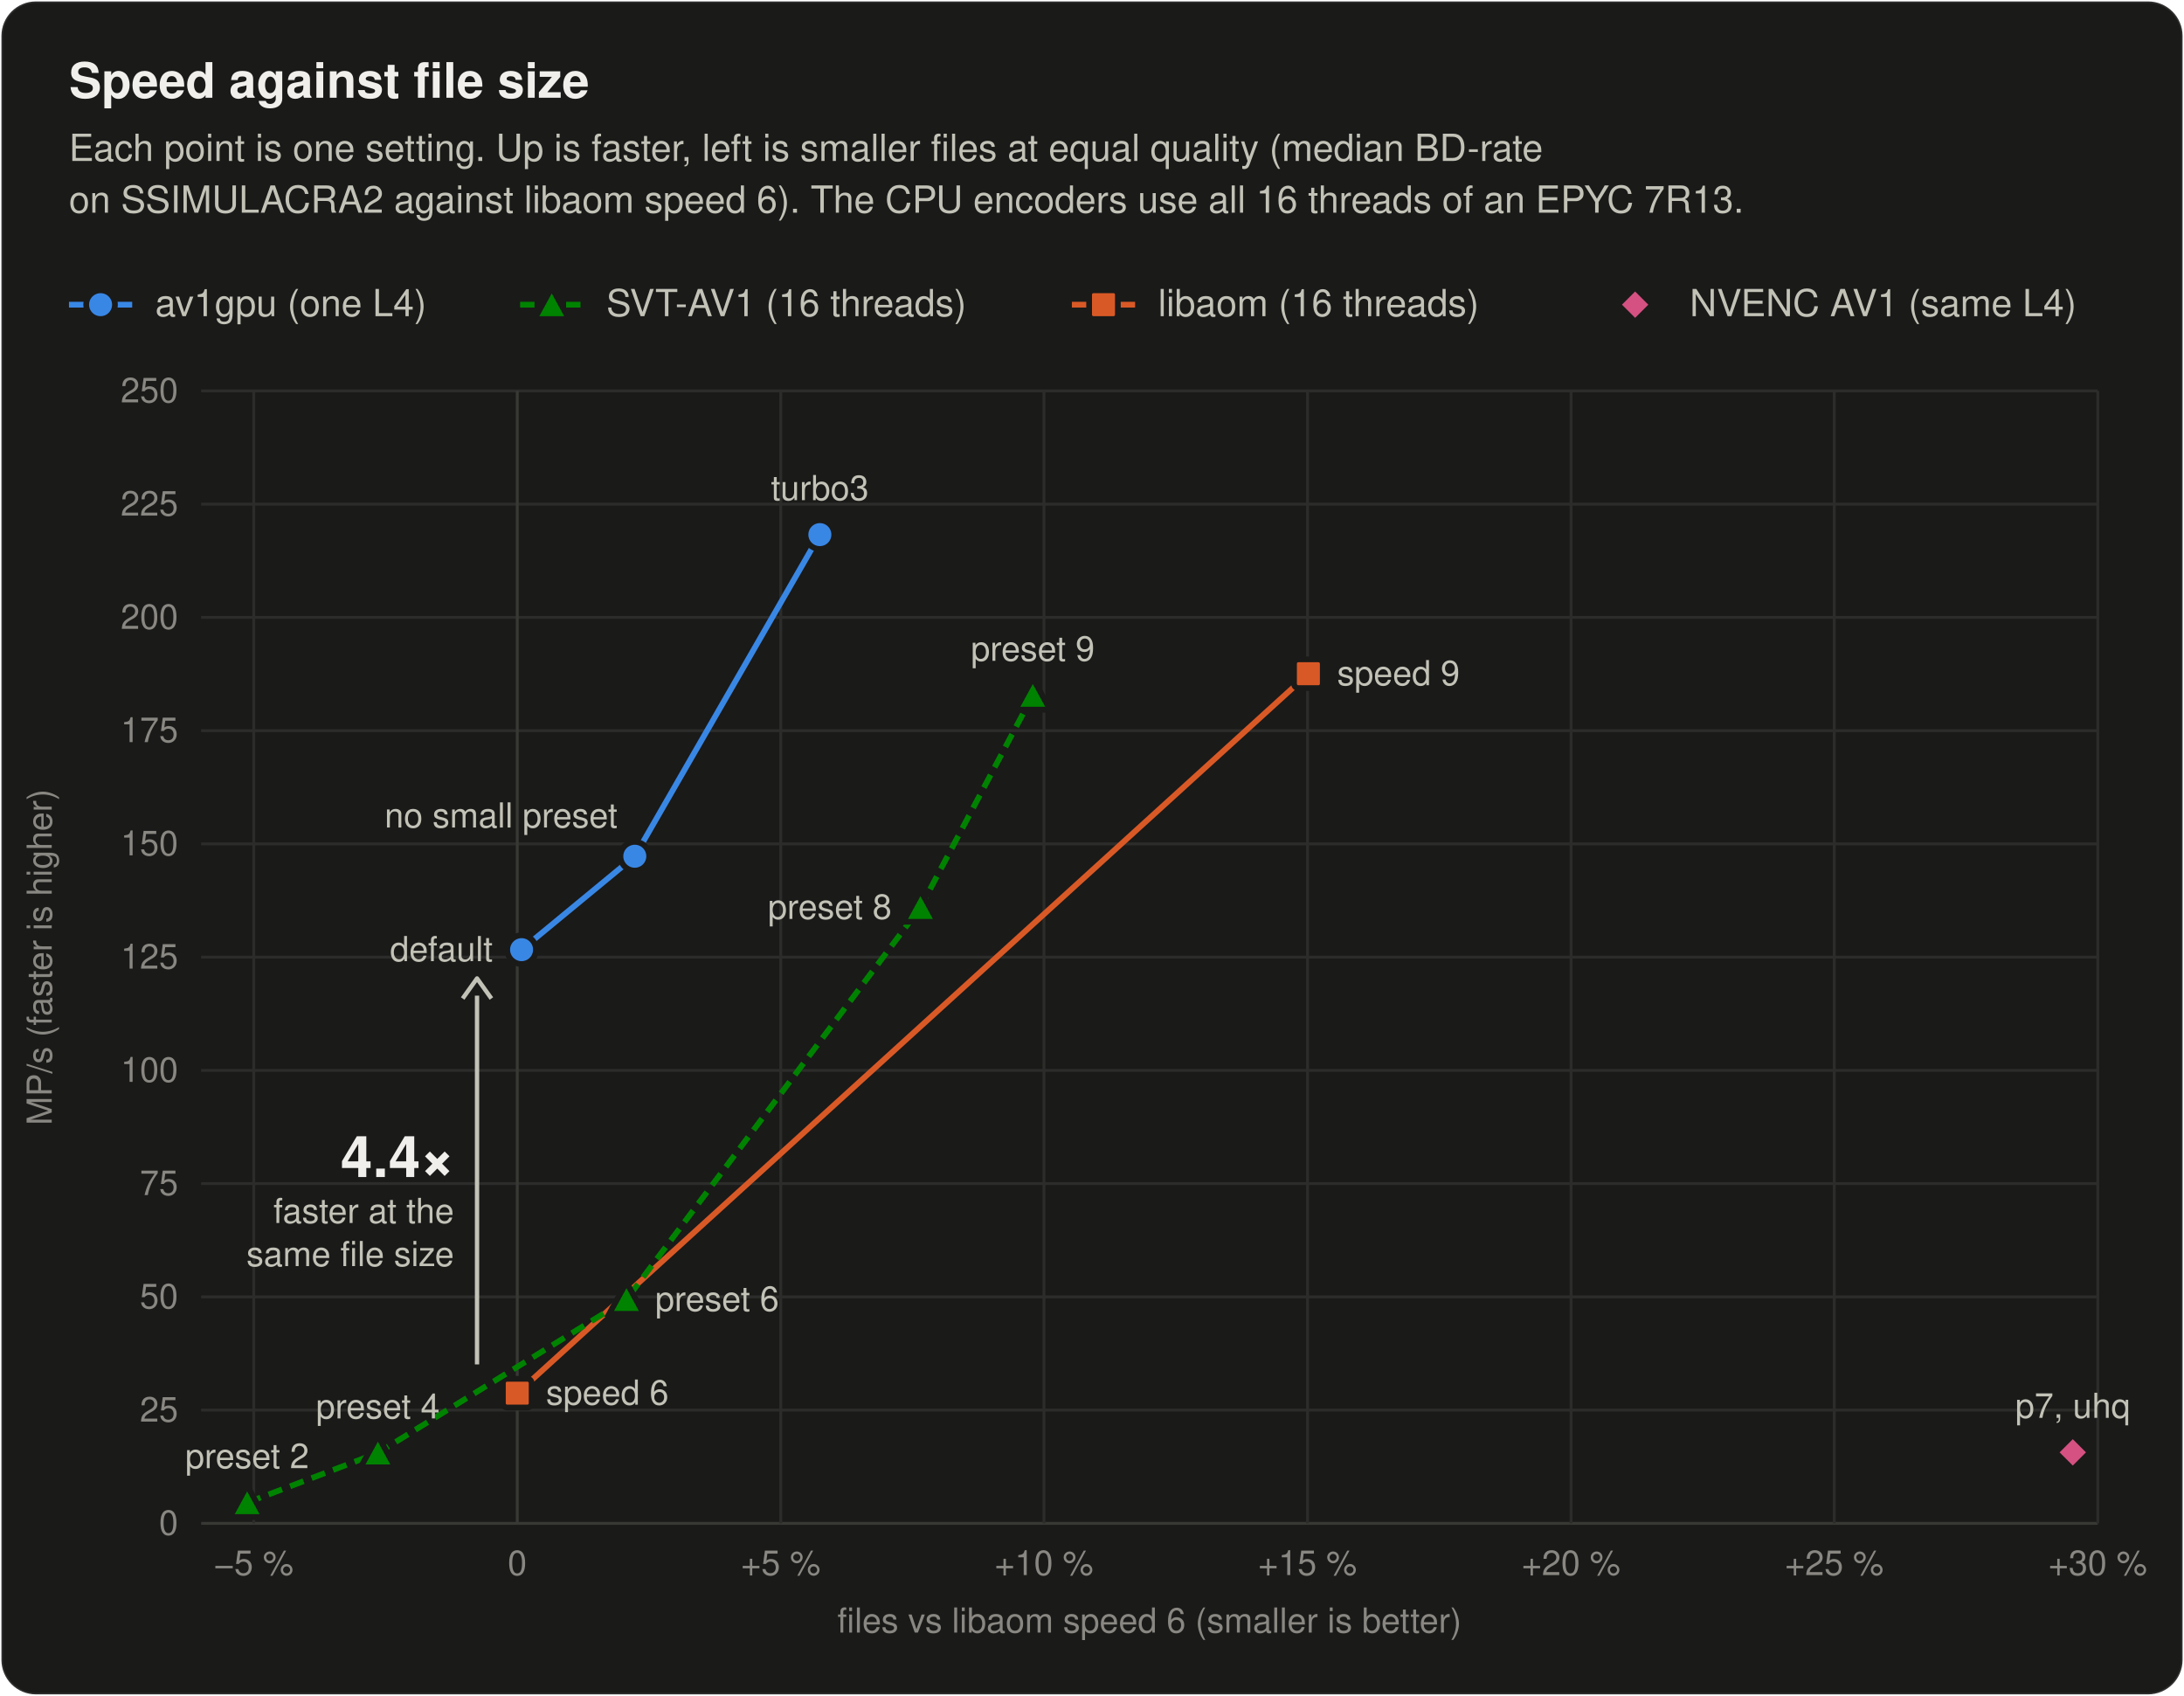
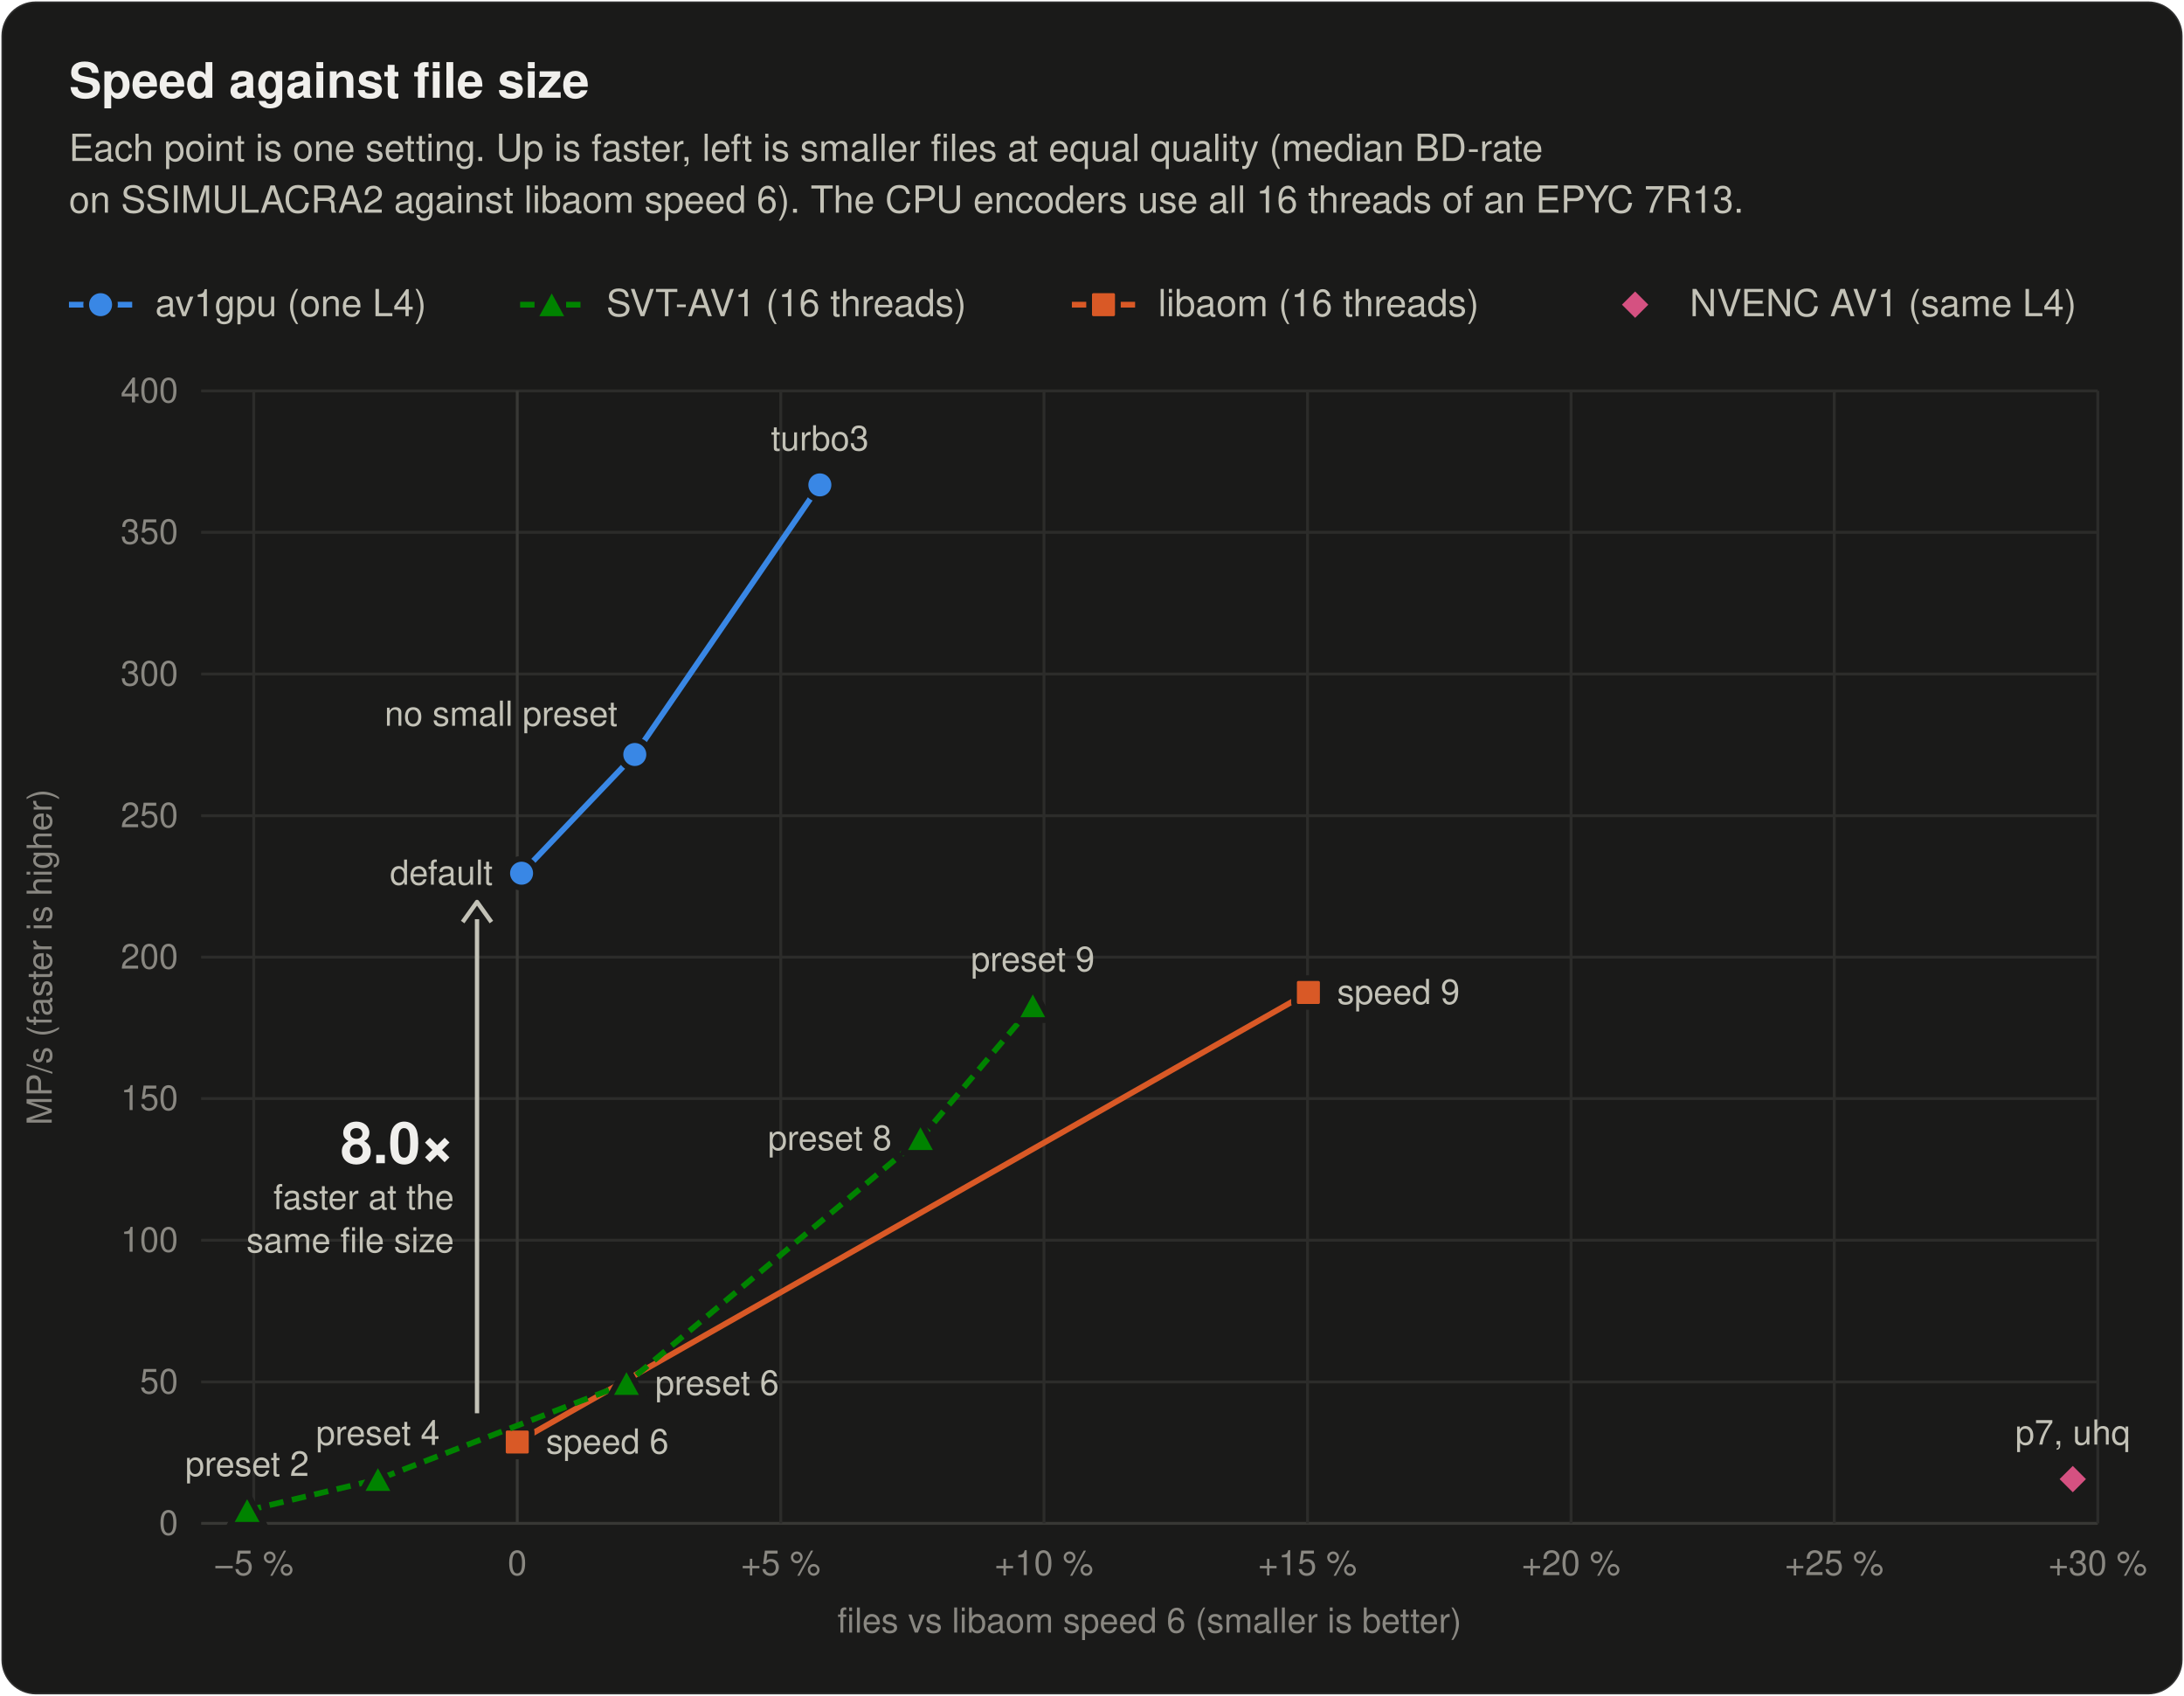
<svg xmlns="http://www.w3.org/2000/svg" width="760" height="590" viewBox="0 0 760 590" font-family="system-ui,-apple-system,'Segoe UI',Helvetica,Arial,sans-serif" role="img" aria-label="Speed against file size: av1gpu, SVT-AV1, libaom, NVENC">
  <rect x="0.5" y="0.5" width="759" height="589" rx="12" fill="#1a1a19" stroke="rgba(255,255,255,0.10)" />
  <text x="24.0" y="34.0" font-size="17" fill="#f0efec" text-anchor="start" font-weight="600">Speed against file size</text>
  <text x="24.0" y="56.0" font-size="13" fill="#c3c2b7" text-anchor="start" font-weight="400">Each point is one setting. Up is faster, left is smaller files at equal quality (median BD-rate</text>
  <text x="24.0" y="74.0" font-size="13" fill="#c3c2b7" text-anchor="start" font-weight="400">on SSIMULACRA2 against libaom speed 6). The CPU encoders use all 16 threads of an EPYC 7R13.</text>
  <line x1="24" y1="106" x2="46" y2="106" stroke="#3987e5" stroke-width="2" />
  <circle cx="35.0" cy="106.0" r="5" fill="#3987e5" stroke="#1a1a19" stroke-width="2" />
  <text x="54.0" y="110.0" font-size="13" fill="#c3c2b7" text-anchor="start" font-weight="400">av1gpu (one L4)</text>
  <line x1="181.0" y1="106" x2="203.0" y2="106" stroke="#008300" stroke-width="2" stroke-dasharray="5 3" />
  <path d="M192.0,100.0 L198.0,111.0 L186.0,111.0 Z" fill="#008300" stroke="#1a1a19" stroke-width="2" />
  <text x="211.0" y="110.0" font-size="13" fill="#c3c2b7" text-anchor="start" font-weight="400">SVT-AV1 (16 threads)</text>
  <line x1="373.0" y1="106" x2="395.0" y2="106" stroke="#d95926" stroke-width="2" />
  <rect x="379.0" y="101.0" width="10" height="10" rx="1.5" fill="#d95926" stroke="#1a1a19" stroke-width="2" />
  <text x="403.0" y="110.0" font-size="13" fill="#c3c2b7" text-anchor="start" font-weight="400">libaom (16 threads)</text>
  <path d="M569.0,100.0 L575.0,106.0 L569.0,112.0 L563.0,106.0 Z" fill="#d55181" stroke="#1a1a19" stroke-width="2" />
  <text x="588.0" y="110.0" font-size="13" fill="#c3c2b7" text-anchor="start" font-weight="400">NVENC AV1 (same L4)</text>
  <line x1="70.0" y1="530.0" x2="730.0" y2="530.0" stroke="#383835" stroke-width="1" />
  <text x="62.0" y="534.0" font-size="12" fill="#898781" text-anchor="end" font-weight="400">0</text>
-   <line x1="70.0" y1="490.6" x2="730.0" y2="490.6" stroke="#2c2c2a" stroke-width="1" />
-   <text x="62.0" y="494.6" font-size="12" fill="#898781" text-anchor="end" font-weight="400">25</text>
-   <line x1="70.0" y1="451.2" x2="730.0" y2="451.2" stroke="#2c2c2a" stroke-width="1" />
-   <text x="62.0" y="455.2" font-size="12" fill="#898781" text-anchor="end" font-weight="400">50</text>
-   <line x1="70.0" y1="411.8" x2="730.0" y2="411.8" stroke="#2c2c2a" stroke-width="1" />
-   <text x="62.0" y="415.8" font-size="12" fill="#898781" text-anchor="end" font-weight="400">75</text>
-   <line x1="70.0" y1="372.4" x2="730.0" y2="372.4" stroke="#2c2c2a" stroke-width="1" />
-   <text x="62.0" y="376.4" font-size="12" fill="#898781" text-anchor="end" font-weight="400">100</text>
+   <line x1="70.0" y1="480.8" x2="730.0" y2="480.8" stroke="#2c2c2a" stroke-width="1" />
+   <text x="62.0" y="484.8" font-size="12" fill="#898781" text-anchor="end" font-weight="400">50</text>
+   <line x1="70.0" y1="431.5" x2="730.0" y2="431.5" stroke="#2c2c2a" stroke-width="1" />
+   <text x="62.0" y="435.5" font-size="12" fill="#898781" text-anchor="end" font-weight="400">100</text>
+   <line x1="70.0" y1="382.2" x2="730.0" y2="382.2" stroke="#2c2c2a" stroke-width="1" />
+   <text x="62.0" y="386.2" font-size="12" fill="#898781" text-anchor="end" font-weight="400">150</text>
  <line x1="70.0" y1="333.0" x2="730.0" y2="333.0" stroke="#2c2c2a" stroke-width="1" />
-   <text x="62.0" y="337.0" font-size="12" fill="#898781" text-anchor="end" font-weight="400">125</text>
-   <line x1="70.0" y1="293.6" x2="730.0" y2="293.6" stroke="#2c2c2a" stroke-width="1" />
-   <text x="62.0" y="297.6" font-size="12" fill="#898781" text-anchor="end" font-weight="400">150</text>
-   <line x1="70.0" y1="254.2" x2="730.0" y2="254.2" stroke="#2c2c2a" stroke-width="1" />
-   <text x="62.0" y="258.2" font-size="12" fill="#898781" text-anchor="end" font-weight="400">175</text>
-   <line x1="70.0" y1="214.8" x2="730.0" y2="214.8" stroke="#2c2c2a" stroke-width="1" />
-   <text x="62.0" y="218.8" font-size="12" fill="#898781" text-anchor="end" font-weight="400">200</text>
-   <line x1="70.0" y1="175.4" x2="730.0" y2="175.4" stroke="#2c2c2a" stroke-width="1" />
-   <text x="62.0" y="179.4" font-size="12" fill="#898781" text-anchor="end" font-weight="400">225</text>
+   <text x="62.0" y="337.0" font-size="12" fill="#898781" text-anchor="end" font-weight="400">200</text>
+   <line x1="70.0" y1="283.8" x2="730.0" y2="283.8" stroke="#2c2c2a" stroke-width="1" />
+   <text x="62.0" y="287.8" font-size="12" fill="#898781" text-anchor="end" font-weight="400">250</text>
+   <line x1="70.0" y1="234.5" x2="730.0" y2="234.5" stroke="#2c2c2a" stroke-width="1" />
+   <text x="62.0" y="238.5" font-size="12" fill="#898781" text-anchor="end" font-weight="400">300</text>
+   <line x1="70.0" y1="185.2" x2="730.0" y2="185.2" stroke="#2c2c2a" stroke-width="1" />
+   <text x="62.0" y="189.2" font-size="12" fill="#898781" text-anchor="end" font-weight="400">350</text>
  <line x1="70.0" y1="136.0" x2="730.0" y2="136.0" stroke="#2c2c2a" stroke-width="1" />
-   <text x="62.0" y="140.0" font-size="12" fill="#898781" text-anchor="end" font-weight="400">250</text>
+   <text x="62.0" y="140.0" font-size="12" fill="#898781" text-anchor="end" font-weight="400">400</text>
  <line x1="88.3" y1="136.0" x2="88.3" y2="530.0" stroke="#2c2c2a" stroke-width="1" />
  <text x="88.3" y="548.0" font-size="12" fill="#898781" text-anchor="middle" font-weight="400">−5 %</text>
  <line x1="180.0" y1="136.0" x2="180.0" y2="530.0" stroke="#383835" stroke-width="1" />
  <text x="180.0" y="548.0" font-size="12" fill="#898781" text-anchor="middle" font-weight="400">0</text>
  <line x1="271.7" y1="136.0" x2="271.7" y2="530.0" stroke="#2c2c2a" stroke-width="1" />
  <text x="271.7" y="548.0" font-size="12" fill="#898781" text-anchor="middle" font-weight="400">+5 %</text>
  <line x1="363.3" y1="136.0" x2="363.3" y2="530.0" stroke="#2c2c2a" stroke-width="1" />
  <text x="363.3" y="548.0" font-size="12" fill="#898781" text-anchor="middle" font-weight="400">+10 %</text>
  <line x1="455.0" y1="136.0" x2="455.0" y2="530.0" stroke="#2c2c2a" stroke-width="1" />
  <text x="455.0" y="548.0" font-size="12" fill="#898781" text-anchor="middle" font-weight="400">+15 %</text>
  <line x1="546.7" y1="136.0" x2="546.7" y2="530.0" stroke="#2c2c2a" stroke-width="1" />
  <text x="546.7" y="548.0" font-size="12" fill="#898781" text-anchor="middle" font-weight="400">+20 %</text>
  <line x1="638.3" y1="136.0" x2="638.3" y2="530.0" stroke="#2c2c2a" stroke-width="1" />
  <text x="638.3" y="548.0" font-size="12" fill="#898781" text-anchor="middle" font-weight="400">+25 %</text>
  <line x1="730.0" y1="136.0" x2="730.0" y2="530.0" stroke="#2c2c2a" stroke-width="1" />
  <text x="730.0" y="548.0" font-size="12" fill="#898781" text-anchor="middle" font-weight="400">+30 %</text>
  <text x="400.0" y="568.0" font-size="12" fill="#898781" text-anchor="middle" font-weight="400">files vs libaom speed 6 (smaller is better)</text>
  <text x="18" y="333.0" font-size="12" fill="#898781" text-anchor="middle" transform="rotate(-90 18 333.0)">MP/s (faster is higher)</text>
-   <line x1="166.0" y1="474.7" x2="166.0" y2="346.4" stroke="#c3c2b7" stroke-width="1.5" />
-   <path d="M161.0,347.4 L166.0,340.4 L171.0,347.4" fill="none" stroke="#c3c2b7" stroke-width="1.5" stroke-linejoin="round" />
-   <text x="158.0" y="409.5" font-size="20" fill="#f0efec" text-anchor="end" font-weight="700">4.4×</text>
-   <text x="158.0" y="425.5" font-size="12" fill="#c3c2b7" text-anchor="end" font-weight="400">faster at the</text>
-   <text x="158.0" y="440.5" font-size="12" fill="#c3c2b7" text-anchor="end" font-weight="400">same file size</text>
-   <path d="M721.3,499.3 L727.3,505.3 L721.3,511.3 L715.3,505.3 Z" fill="#d55181" stroke="#1a1a19" stroke-width="2" />
-   <text x="721.3" y="493.3" font-size="12" fill="#c3c2b7" text-anchor="middle" font-weight="400">p7, uhq</text>
-   <path d="M180.0,484.7 L455.3,234.4" fill="none" stroke="#d95926" stroke-width="2" stroke-linejoin="round" />
-   <rect x="175.0" y="479.7" width="10" height="10" rx="1.5" fill="#d95926" stroke="#1a1a19" stroke-width="2" />
-   <text x="190.0" y="488.7" font-size="12" fill="#c3c2b7" text-anchor="start" font-weight="400">speed 6</text>
-   <rect x="450.3" y="229.4" width="10" height="10" rx="1.5" fill="#d95926" stroke="#1a1a19" stroke-width="2" />
-   <text x="465.3" y="238.4" font-size="12" fill="#c3c2b7" text-anchor="start" font-weight="400">speed 9</text>
-   <path d="M86.0,522.8 L131.5,505.5 L218.0,452.1 L320.3,315.7 L359.4,241.9" fill="none" stroke="#008300" stroke-width="2" stroke-linejoin="round" stroke-dasharray="5 3" />
-   <path d="M86.0,516.8 L92.0,527.8 L80.0,527.8 Z" fill="#008300" stroke="#1a1a19" stroke-width="2" />
-   <text x="86.0" y="510.8" font-size="12" fill="#c3c2b7" text-anchor="middle" font-weight="400">preset 2</text>
-   <path d="M131.5,499.5 L137.5,510.5 L125.5,510.5 Z" fill="#008300" stroke="#1a1a19" stroke-width="2" />
-   <text x="131.5" y="493.5" font-size="12" fill="#c3c2b7" text-anchor="middle" font-weight="400">preset 4</text>
-   <path d="M218.0,446.1 L224.0,457.1 L212.0,457.1 Z" fill="#008300" stroke="#1a1a19" stroke-width="2" />
-   <text x="228.0" y="456.1" font-size="12" fill="#c3c2b7" text-anchor="start" font-weight="400">preset 6</text>
-   <path d="M320.3,309.7 L326.3,320.7 L314.3,320.7 Z" fill="#008300" stroke="#1a1a19" stroke-width="2" />
-   <text x="310.3" y="319.7" font-size="12" fill="#c3c2b7" text-anchor="end" font-weight="400">preset 8</text>
-   <path d="M359.4,235.9 L365.4,246.9 L353.4,246.9 Z" fill="#008300" stroke="#1a1a19" stroke-width="2" />
-   <text x="359.4" y="229.9" font-size="12" fill="#c3c2b7" text-anchor="middle" font-weight="400">preset 9</text>
-   <path d="M181.5,330.4 L220.9,297.9 L285.3,186.0" fill="none" stroke="#3987e5" stroke-width="2" stroke-linejoin="round" />
-   <circle cx="181.5" cy="330.4" r="5" fill="#3987e5" stroke="#1a1a19" stroke-width="2" />
-   <text x="171.5" y="334.4" font-size="12" fill="#c3c2b7" text-anchor="end" font-weight="400">default</text>
-   <circle cx="220.9" cy="297.9" r="5" fill="#3987e5" stroke="#1a1a19" stroke-width="2" />
-   <text x="214.9" y="287.9" font-size="12" fill="#c3c2b7" text-anchor="end" font-weight="400">no small preset</text>
-   <circle cx="285.3" cy="186.0" r="5" fill="#3987e5" stroke="#1a1a19" stroke-width="2" />
-   <text x="285.3" y="174.0" font-size="12" fill="#c3c2b7" text-anchor="middle" font-weight="400">turbo3</text>
+   <line x1="166.0" y1="491.7" x2="166.0" y2="319.8" stroke="#c3c2b7" stroke-width="1.5" />
+   <path d="M161.0,320.8 L166.0,313.8 L171.0,320.8" fill="none" stroke="#c3c2b7" stroke-width="1.5" stroke-linejoin="round" />
+   <text x="158.0" y="404.7" font-size="20" fill="#f0efec" text-anchor="end" font-weight="700">8.0×</text>
+   <text x="158.0" y="420.7" font-size="12" fill="#c3c2b7" text-anchor="end" font-weight="400">faster at the</text>
+   <text x="158.0" y="435.7" font-size="12" fill="#c3c2b7" text-anchor="end" font-weight="400">same file size</text>
+   <path d="M721.3,508.6 L727.3,514.6 L721.3,520.6 L715.3,514.6 Z" fill="#d55181" stroke="#1a1a19" stroke-width="2" />
+   <text x="721.3" y="502.6" font-size="12" fill="#c3c2b7" text-anchor="middle" font-weight="400">p7, uhq</text>
+   <path d="M180.0,501.7 L455.3,345.3" fill="none" stroke="#d95926" stroke-width="2" stroke-linejoin="round" />
+   <rect x="175.0" y="496.7" width="10" height="10" rx="1.5" fill="#d95926" stroke="#1a1a19" stroke-width="2" />
+   <text x="190.0" y="505.7" font-size="12" fill="#c3c2b7" text-anchor="start" font-weight="400">speed 6</text>
+   <rect x="450.3" y="340.3" width="10" height="10" rx="1.5" fill="#d95926" stroke="#1a1a19" stroke-width="2" />
+   <text x="465.3" y="349.3" font-size="12" fill="#c3c2b7" text-anchor="start" font-weight="400">speed 9</text>
+   <path d="M86.0,525.5 L131.5,514.7 L218.0,481.3 L320.3,396.1 L359.4,349.9" fill="none" stroke="#008300" stroke-width="2" stroke-linejoin="round" stroke-dasharray="5 3" />
+   <path d="M86.0,519.5 L92.0,530.5 L80.0,530.5 Z" fill="#008300" stroke="#1a1a19" stroke-width="2" />
+   <text x="86.0" y="513.5" font-size="12" fill="#c3c2b7" text-anchor="middle" font-weight="400">preset 2</text>
+   <path d="M131.5,508.7 L137.5,519.7 L125.5,519.7 Z" fill="#008300" stroke="#1a1a19" stroke-width="2" />
+   <text x="131.5" y="502.7" font-size="12" fill="#c3c2b7" text-anchor="middle" font-weight="400">preset 4</text>
+   <path d="M218.0,475.3 L224.0,486.3 L212.0,486.3 Z" fill="#008300" stroke="#1a1a19" stroke-width="2" />
+   <text x="228.0" y="485.3" font-size="12" fill="#c3c2b7" text-anchor="start" font-weight="400">preset 6</text>
+   <path d="M320.3,390.1 L326.3,401.1 L314.3,401.1 Z" fill="#008300" stroke="#1a1a19" stroke-width="2" />
+   <text x="310.3" y="400.1" font-size="12" fill="#c3c2b7" text-anchor="end" font-weight="400">preset 8</text>
+   <path d="M359.4,343.9 L365.4,354.9 L353.4,354.9 Z" fill="#008300" stroke="#1a1a19" stroke-width="2" />
+   <text x="359.4" y="337.9" font-size="12" fill="#c3c2b7" text-anchor="middle" font-weight="400">preset 9</text>
+   <path d="M181.5,303.8 L220.9,262.5 L285.3,168.7" fill="none" stroke="#3987e5" stroke-width="2" stroke-linejoin="round" />
+   <circle cx="181.5" cy="303.8" r="5" fill="#3987e5" stroke="#1a1a19" stroke-width="2" />
+   <text x="171.5" y="307.8" font-size="12" fill="#c3c2b7" text-anchor="end" font-weight="400">default</text>
+   <circle cx="220.9" cy="262.5" r="5" fill="#3987e5" stroke="#1a1a19" stroke-width="2" />
+   <text x="214.9" y="252.5" font-size="12" fill="#c3c2b7" text-anchor="end" font-weight="400">no small preset</text>
+   <circle cx="285.3" cy="168.7" r="5" fill="#3987e5" stroke="#1a1a19" stroke-width="2" />
+   <text x="285.3" y="156.7" font-size="12" fill="#c3c2b7" text-anchor="middle" font-weight="400">turbo3</text>
</svg>
